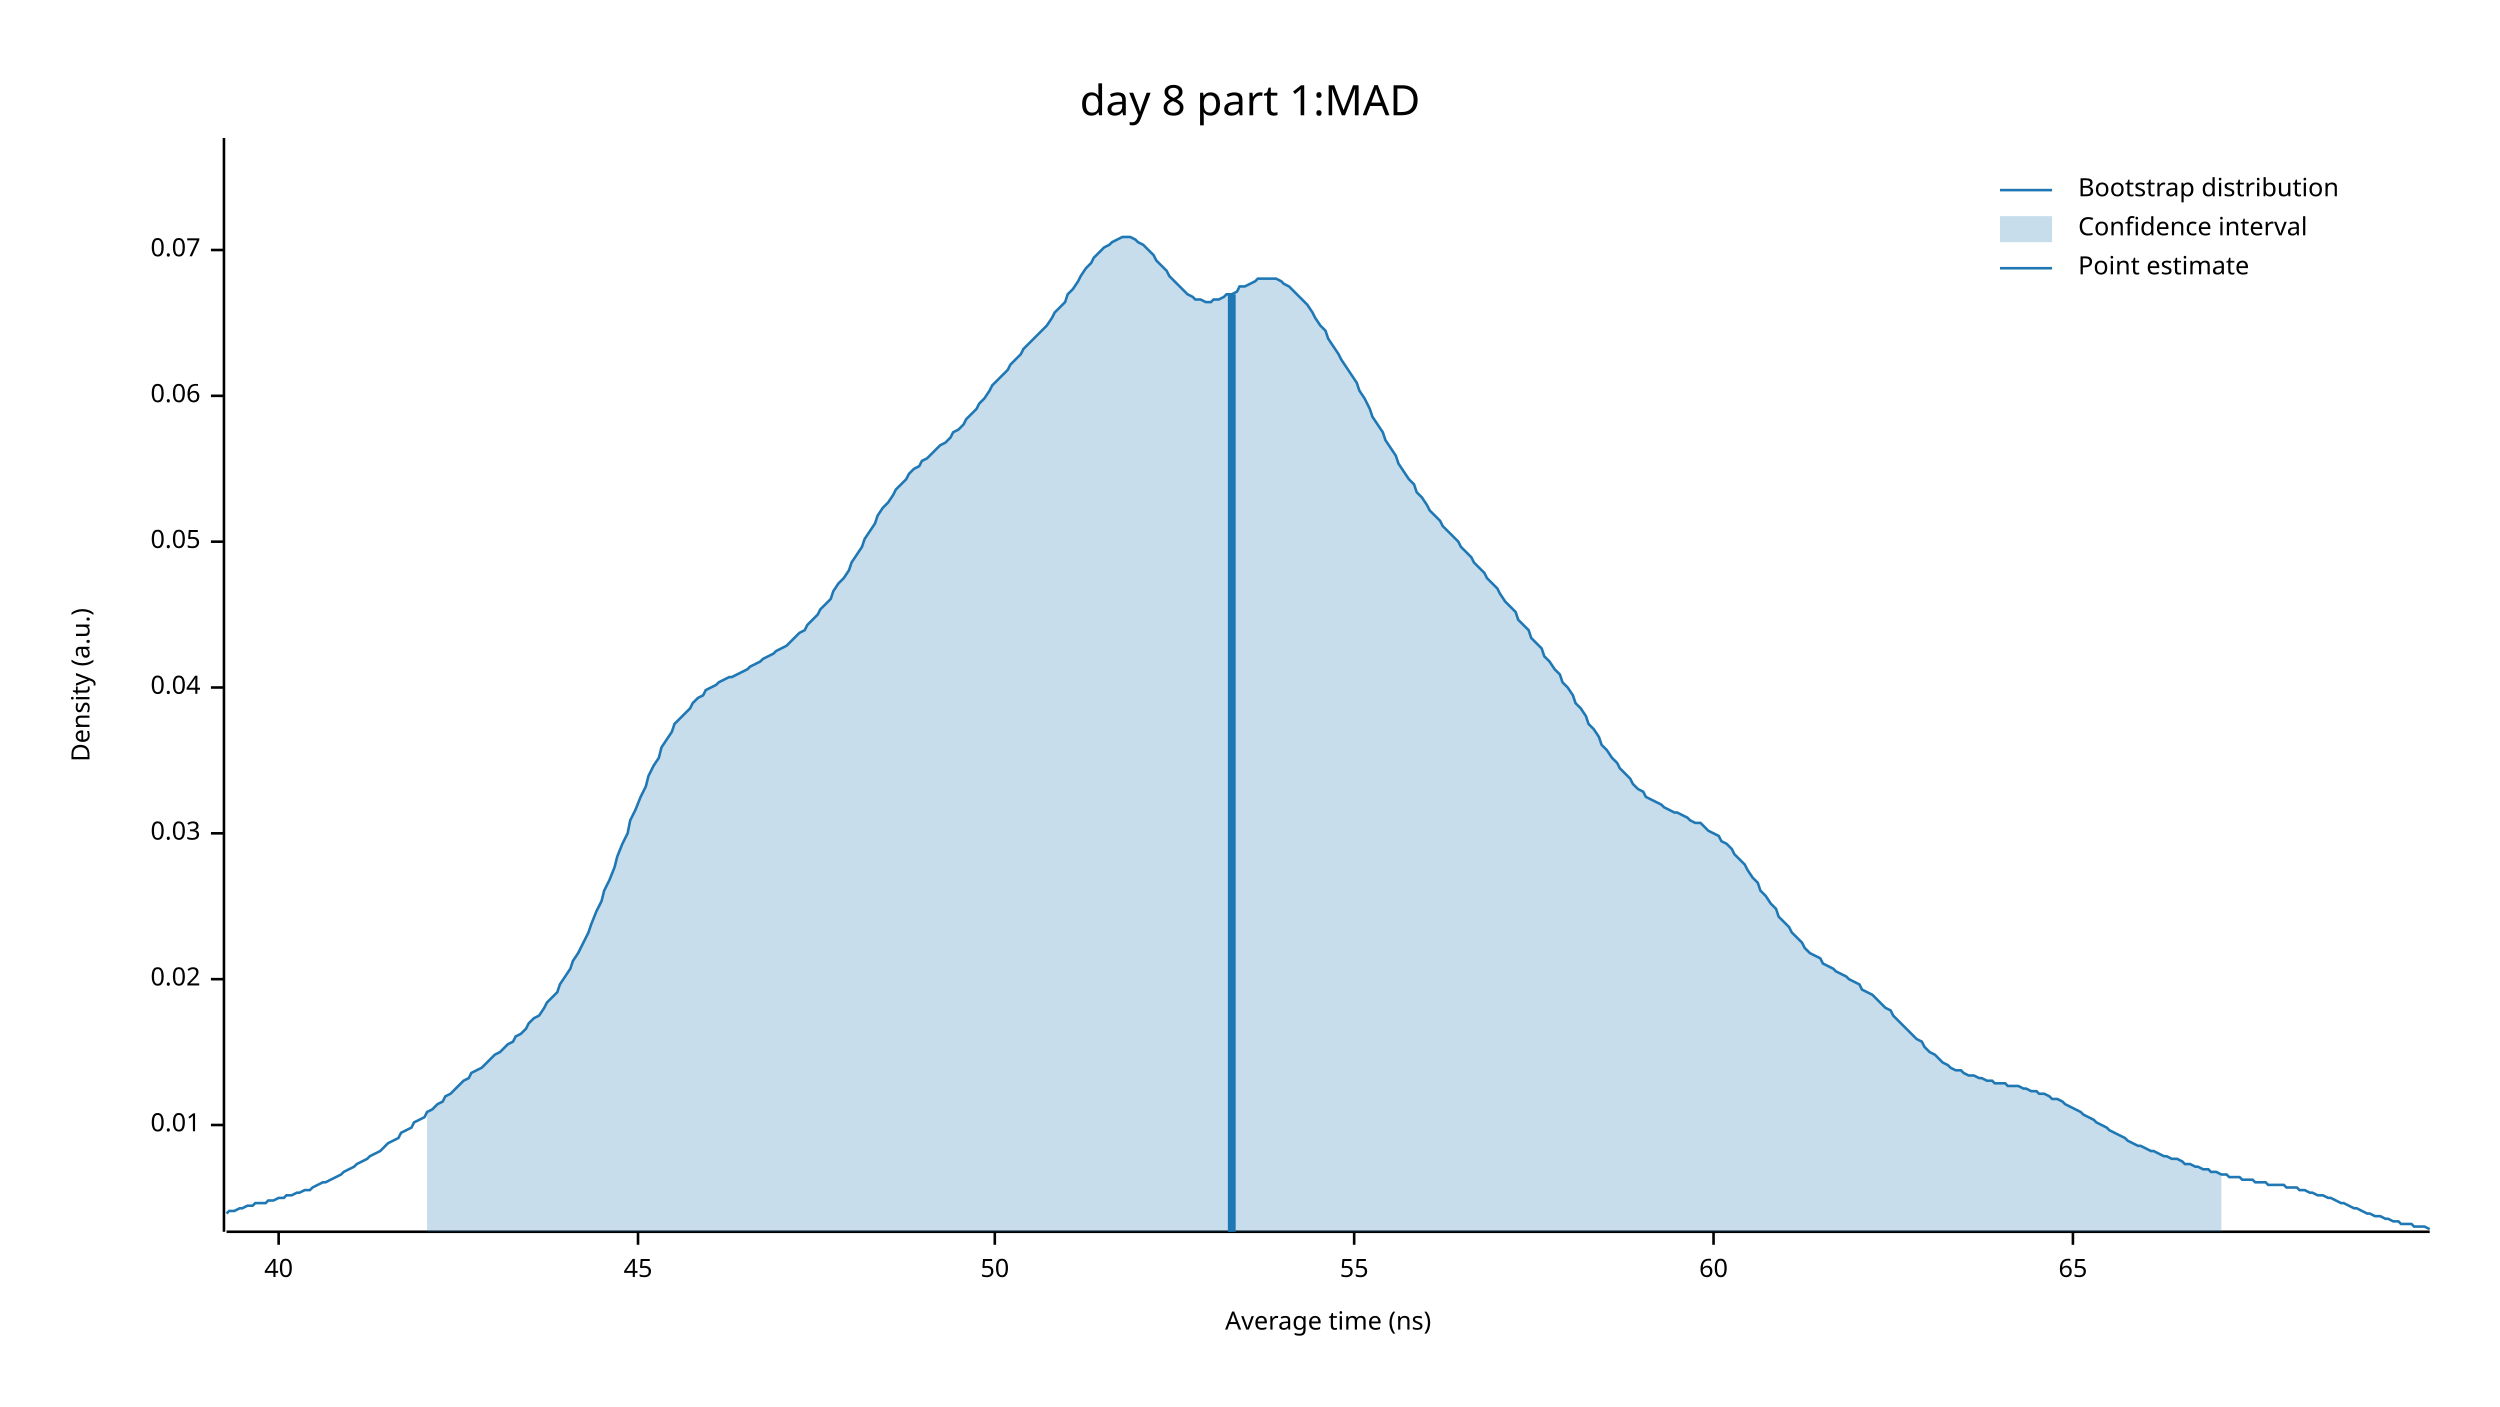
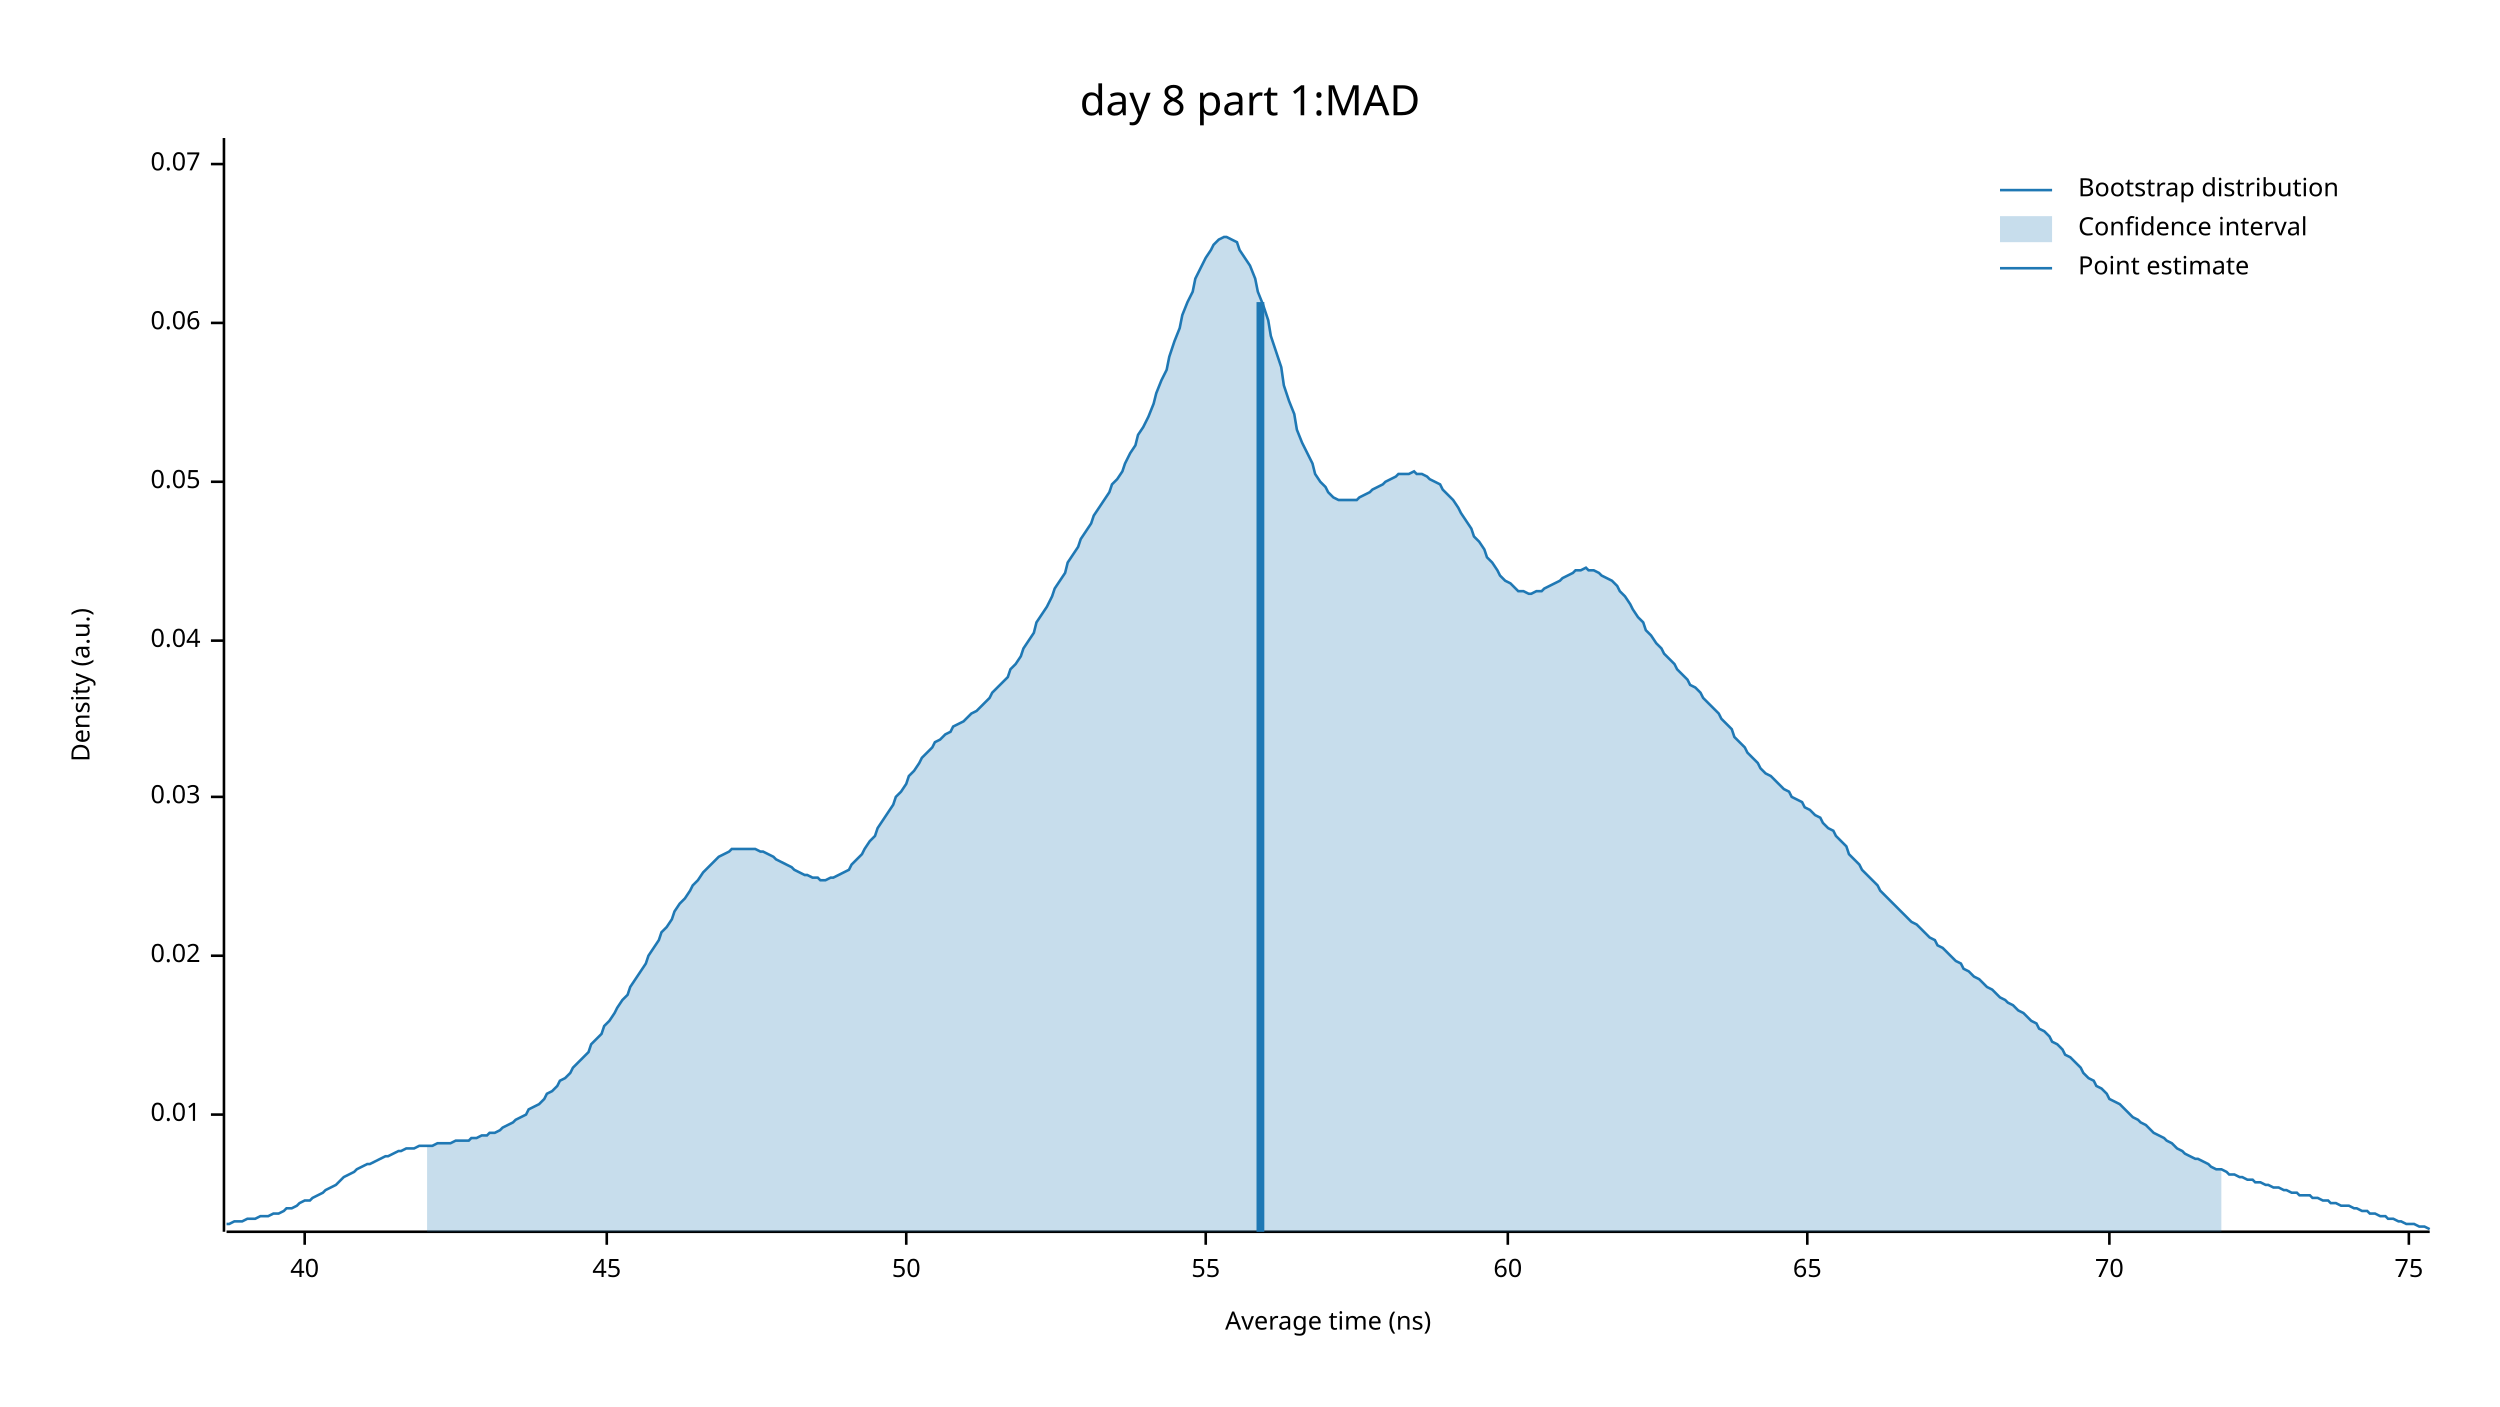
<svg xmlns="http://www.w3.org/2000/svg" width="960" height="540" viewBox="0 0 960 540">
  <text x="480" y="32" dy="0.76em" text-anchor="middle" font-family="sans-serif" font-size="16.129" opacity="1" fill="#000000">
day 8 part 1:MAD
</text>
  <text x="27" y="263" dy="0.76em" text-anchor="middle" font-family="sans-serif" font-size="9.677" opacity="1" fill="#000000" transform="rotate(270, 27, 263)">
Density (a.u.)
</text>
  <text x="510" y="513" dy="-0.5ex" text-anchor="middle" font-family="sans-serif" font-size="9.677" opacity="1" fill="#000000">
Average time (ns)
</text>
  <polyline fill="none" opacity="1" stroke="#000000" stroke-width="1" points="86,53 86,473 " />
-   <text x="77" y="432" dy="0.5ex" text-anchor="end" font-family="sans-serif" font-size="9.677" opacity="1" fill="#000000">
+   <text x="77" y="428" dy="0.5ex" text-anchor="end" font-family="sans-serif" font-size="9.677" opacity="1" fill="#000000">
0.01
</text>
-   <polyline fill="none" opacity="1" stroke="#000000" stroke-width="1" points="81,432 86,432 " />
-   <text x="77" y="376" dy="0.5ex" text-anchor="end" font-family="sans-serif" font-size="9.677" opacity="1" fill="#000000">
+   <polyline fill="none" opacity="1" stroke="#000000" stroke-width="1" points="81,428 86,428 " />
+   <text x="77" y="367" dy="0.5ex" text-anchor="end" font-family="sans-serif" font-size="9.677" opacity="1" fill="#000000">
0.02
</text>
-   <polyline fill="none" opacity="1" stroke="#000000" stroke-width="1" points="81,376 86,376 " />
-   <text x="77" y="320" dy="0.5ex" text-anchor="end" font-family="sans-serif" font-size="9.677" opacity="1" fill="#000000">
+   <polyline fill="none" opacity="1" stroke="#000000" stroke-width="1" points="81,367 86,367 " />
+   <text x="77" y="306" dy="0.5ex" text-anchor="end" font-family="sans-serif" font-size="9.677" opacity="1" fill="#000000">
0.03
</text>
-   <polyline fill="none" opacity="1" stroke="#000000" stroke-width="1" points="81,320 86,320 " />
-   <text x="77" y="264" dy="0.5ex" text-anchor="end" font-family="sans-serif" font-size="9.677" opacity="1" fill="#000000">
+   <polyline fill="none" opacity="1" stroke="#000000" stroke-width="1" points="81,306 86,306 " />
+   <text x="77" y="246" dy="0.5ex" text-anchor="end" font-family="sans-serif" font-size="9.677" opacity="1" fill="#000000">
0.04
</text>
-   <polyline fill="none" opacity="1" stroke="#000000" stroke-width="1" points="81,264 86,264 " />
-   <text x="77" y="208" dy="0.5ex" text-anchor="end" font-family="sans-serif" font-size="9.677" opacity="1" fill="#000000">
+   <polyline fill="none" opacity="1" stroke="#000000" stroke-width="1" points="81,246 86,246 " />
+   <text x="77" y="185" dy="0.5ex" text-anchor="end" font-family="sans-serif" font-size="9.677" opacity="1" fill="#000000">
0.05
</text>
-   <polyline fill="none" opacity="1" stroke="#000000" stroke-width="1" points="81,208 86,208 " />
-   <text x="77" y="152" dy="0.5ex" text-anchor="end" font-family="sans-serif" font-size="9.677" opacity="1" fill="#000000">
+   <polyline fill="none" opacity="1" stroke="#000000" stroke-width="1" points="81,185 86,185 " />
+   <text x="77" y="124" dy="0.5ex" text-anchor="end" font-family="sans-serif" font-size="9.677" opacity="1" fill="#000000">
0.06
</text>
-   <polyline fill="none" opacity="1" stroke="#000000" stroke-width="1" points="81,152 86,152 " />
-   <text x="77" y="96" dy="0.5ex" text-anchor="end" font-family="sans-serif" font-size="9.677" opacity="1" fill="#000000">
+   <polyline fill="none" opacity="1" stroke="#000000" stroke-width="1" points="81,124 86,124 " />
+   <text x="77" y="63" dy="0.5ex" text-anchor="end" font-family="sans-serif" font-size="9.677" opacity="1" fill="#000000">
0.07
</text>
-   <polyline fill="none" opacity="1" stroke="#000000" stroke-width="1" points="81,96 86,96 " />
+   <polyline fill="none" opacity="1" stroke="#000000" stroke-width="1" points="81,63 86,63 " />
  <polyline fill="none" opacity="1" stroke="#000000" stroke-width="1" points="87,473 933,473 " />
-   <text x="107" y="483" dy="0.76em" text-anchor="middle" font-family="sans-serif" font-size="9.677" opacity="1" fill="#000000">
+   <text x="117" y="483" dy="0.76em" text-anchor="middle" font-family="sans-serif" font-size="9.677" opacity="1" fill="#000000">
40
</text>
-   <polyline fill="none" opacity="1" stroke="#000000" stroke-width="1" points="107,473 107,478 " />
-   <text x="245" y="483" dy="0.76em" text-anchor="middle" font-family="sans-serif" font-size="9.677" opacity="1" fill="#000000">
+   <polyline fill="none" opacity="1" stroke="#000000" stroke-width="1" points="117,473 117,478 " />
+   <text x="233" y="483" dy="0.76em" text-anchor="middle" font-family="sans-serif" font-size="9.677" opacity="1" fill="#000000">
45
</text>
-   <polyline fill="none" opacity="1" stroke="#000000" stroke-width="1" points="245,473 245,478 " />
-   <text x="382" y="483" dy="0.76em" text-anchor="middle" font-family="sans-serif" font-size="9.677" opacity="1" fill="#000000">
+   <polyline fill="none" opacity="1" stroke="#000000" stroke-width="1" points="233,473 233,478 " />
+   <text x="348" y="483" dy="0.76em" text-anchor="middle" font-family="sans-serif" font-size="9.677" opacity="1" fill="#000000">
50
</text>
-   <polyline fill="none" opacity="1" stroke="#000000" stroke-width="1" points="382,473 382,478 " />
-   <text x="520" y="483" dy="0.76em" text-anchor="middle" font-family="sans-serif" font-size="9.677" opacity="1" fill="#000000">
+   <polyline fill="none" opacity="1" stroke="#000000" stroke-width="1" points="348,473 348,478 " />
+   <text x="463" y="483" dy="0.76em" text-anchor="middle" font-family="sans-serif" font-size="9.677" opacity="1" fill="#000000">
55
</text>
-   <polyline fill="none" opacity="1" stroke="#000000" stroke-width="1" points="520,473 520,478 " />
-   <text x="658" y="483" dy="0.76em" text-anchor="middle" font-family="sans-serif" font-size="9.677" opacity="1" fill="#000000">
+   <polyline fill="none" opacity="1" stroke="#000000" stroke-width="1" points="463,473 463,478 " />
+   <text x="579" y="483" dy="0.76em" text-anchor="middle" font-family="sans-serif" font-size="9.677" opacity="1" fill="#000000">
60
</text>
-   <polyline fill="none" opacity="1" stroke="#000000" stroke-width="1" points="658,473 658,478 " />
-   <text x="796" y="483" dy="0.76em" text-anchor="middle" font-family="sans-serif" font-size="9.677" opacity="1" fill="#000000">
+   <polyline fill="none" opacity="1" stroke="#000000" stroke-width="1" points="579,473 579,478 " />
+   <text x="694" y="483" dy="0.76em" text-anchor="middle" font-family="sans-serif" font-size="9.677" opacity="1" fill="#000000">
65
</text>
-   <polyline fill="none" opacity="1" stroke="#000000" stroke-width="1" points="796,473 796,478 " />
-   <polyline fill="none" opacity="1" stroke="#1F78B4" stroke-width="1" points="87,466 88,465 90,465 92,464 93,464 95,463 97,463 98,462 100,462 102,462 103,461 105,461 107,460 109,460 110,459 112,459 114,458 115,458 117,457 119,457 120,456 122,455 124,454 125,454 127,453 129,452 131,451 132,450 134,449 136,448 137,447 139,446 141,445 142,444 144,443 146,442 148,440 149,439 151,438 153,437 154,435 156,434 158,433 159,431 161,430 163,429 164,427 166,426 168,424 170,423 171,421 173,420 175,418 176,417 178,415 180,414 181,412 183,411 185,410 187,408 188,407 190,405 192,404 193,403 195,401 197,400 198,398 200,397 202,395 203,393 205,391 207,390 209,387 210,385 212,383 214,381 215,378 217,375 219,372 220,369 222,366 224,362 226,358 227,355 229,350 231,346 232,342 234,338 236,333 237,329 239,324 241,320 242,315 244,311 246,306 248,302 249,298 251,294 253,291 254,287 256,284 258,281 259,278 261,276 263,274 265,272 266,270 268,268 270,267 271,265 273,264 275,263 276,262 278,261 280,260 281,260 283,259 285,258 287,257 288,256 290,255 292,254 293,253 295,252 297,251 298,250 300,249 302,248 304,246 305,245 307,243 309,242 310,240 312,238 314,236 315,234 317,232 319,230 320,227 322,224 324,222 326,219 327,216 329,213 331,210 332,207 334,204 336,201 337,198 339,195 341,193 343,190 344,188 346,186 348,184 349,182 351,180 353,179 354,177 356,176 358,174 359,173 361,171 363,170 365,168 366,166 368,165 370,163 371,161 373,159 375,157 376,155 378,153 380,150 381,148 383,146 385,144 387,142 388,140 390,138 392,136 393,134 395,132 397,130 398,129 400,127 402,125 404,122 405,120 407,118 409,116 410,113 412,111 414,108 415,106 417,103 419,101 420,99 422,97 424,95 426,94 427,93 429,92 431,91 432,91 434,91 436,92 437,93 439,94 441,96 443,98 444,100 446,102 448,104 449,106 451,108 453,110 454,111 456,113 458,114 459,115 461,115 463,116 465,116 466,115 468,115 470,114 471,113 473,113 475,112 476,110 478,110 480,109 482,108 483,107 485,107 487,107 488,107 490,107 492,108 493,109 495,110 497,112 498,113 500,115 502,117 504,120 505,122 507,125 509,127 510,130 512,133 514,136 515,138 517,141 519,144 521,147 522,150 524,153 526,157 527,160 529,163 531,166 532,169 534,172 536,175 537,178 539,181 541,184 543,186 544,189 546,191 548,194 549,196 551,198 553,200 554,202 556,204 558,206 560,208 561,210 563,212 565,214 566,216 568,218 570,220 571,222 573,224 575,226 576,228 578,231 580,233 582,235 583,238 585,240 587,242 588,245 590,247 592,249 593,252 595,254 597,257 599,259 600,262 602,264 604,267 605,270 607,272 609,275 610,278 612,280 614,283 615,286 617,288 619,291 621,293 622,295 624,297 626,299 627,301 629,303 631,304 632,306 634,307 636,308 638,309 639,310 641,311 643,312 644,312 646,313 648,314 649,315 651,316 653,316 654,317 656,319 658,320 660,321 661,323 663,324 665,326 666,328 668,330 670,332 671,334 673,337 675,339 676,342 678,344 680,347 682,349 683,352 685,354 687,356 688,358 690,360 692,362 693,364 695,366 697,367 699,368 700,370 702,371 704,372 705,373 707,374 709,375 710,376 712,377 714,378 715,380 717,381 719,382 721,384 722,385 724,387 726,388 727,390 729,392 731,394 732,395 734,397 736,399 738,400 739,402 741,404 743,405 744,406 746,408 748,409 749,410 751,411 753,411 754,412 756,413 758,413 760,414 761,414 763,415 765,415 766,416 768,416 770,416 771,417 773,417 775,417 777,418 778,418 780,419 782,419 783,420 785,420 787,421 788,422 790,422 792,423 793,424 795,425 797,426 799,427 800,428 802,429 804,430 805,431 807,432 809,433 810,434 812,435 814,436 816,437 817,438 819,439 821,440 822,440 824,441 826,442 827,442 829,443 831,444 832,444 834,445 836,445 838,446 839,447 841,447 843,448 844,448 846,449 848,449 849,450 851,450 853,451 855,451 856,452 858,452 860,452 861,453 863,453 865,453 866,454 868,454 870,454 871,455 873,455 875,455 877,455 878,456 880,456 882,456 883,457 885,457 887,458 888,458 890,459 892,459 894,460 895,460 897,461 899,462 900,462 902,463 904,464 905,464 907,465 909,466 910,466 912,467 914,467 916,468 917,468 919,469 921,469 922,470 924,470 926,470 927,471 929,471 931,471 933,472 " />
-   <polygon opacity="0.25" fill="#1F78B4" points="164,427 166,426 168,424 170,423 171,421 173,420 175,418 176,417 178,415 180,414 181,412 183,411 185,410 187,408 188,407 190,405 192,404 193,403 195,401 197,400 198,398 200,397 202,395 203,393 205,391 207,390 209,387 210,385 212,383 214,381 215,378 217,375 219,372 220,369 222,366 224,362 226,358 227,355 229,350 231,346 232,342 234,338 236,333 237,329 239,324 241,320 242,315 244,311 246,306 248,302 249,298 251,294 253,291 254,287 256,284 258,281 259,278 261,276 263,274 265,272 266,270 268,268 270,267 271,265 273,264 275,263 276,262 278,261 280,260 281,260 283,259 285,258 287,257 288,256 290,255 292,254 293,253 295,252 297,251 298,250 300,249 302,248 304,246 305,245 307,243 309,242 310,240 312,238 314,236 315,234 317,232 319,230 320,227 322,224 324,222 326,219 327,216 329,213 331,210 332,207 334,204 336,201 337,198 339,195 341,193 343,190 344,188 346,186 348,184 349,182 351,180 353,179 354,177 356,176 358,174 359,173 361,171 363,170 365,168 366,166 368,165 370,163 371,161 373,159 375,157 376,155 378,153 380,150 381,148 383,146 385,144 387,142 388,140 390,138 392,136 393,134 395,132 397,130 398,129 400,127 402,125 404,122 405,120 407,118 409,116 410,113 412,111 414,108 415,106 417,103 419,101 420,99 422,97 424,95 426,94 427,93 429,92 431,91 432,91 434,91 436,92 437,93 439,94 441,96 443,98 444,100 446,102 448,104 449,106 451,108 453,110 454,111 456,113 458,114 459,115 461,115 463,116 465,116 466,115 468,115 470,114 471,113 473,113 475,112 476,110 478,110 480,109 482,108 483,107 485,107 487,107 488,107 490,107 492,108 493,109 495,110 497,112 498,113 500,115 502,117 504,120 505,122 507,125 509,127 510,130 512,133 514,136 515,138 517,141 519,144 521,147 522,150 524,153 526,157 527,160 529,163 531,166 532,169 534,172 536,175 537,178 539,181 541,184 543,186 544,189 546,191 548,194 549,196 551,198 553,200 554,202 556,204 558,206 560,208 561,210 563,212 565,214 566,216 568,218 570,220 571,222 573,224 575,226 576,228 578,231 580,233 582,235 583,238 585,240 587,242 588,245 590,247 592,249 593,252 595,254 597,257 599,259 600,262 602,264 604,267 605,270 607,272 609,275 610,278 612,280 614,283 615,286 617,288 619,291 621,293 622,295 624,297 626,299 627,301 629,303 631,304 632,306 634,307 636,308 638,309 639,310 641,311 643,312 644,312 646,313 648,314 649,315 651,316 653,316 654,317 656,319 658,320 660,321 661,323 663,324 665,326 666,328 668,330 670,332 671,334 673,337 675,339 676,342 678,344 680,347 682,349 683,352 685,354 687,356 688,358 690,360 692,362 693,364 695,366 697,367 699,368 700,370 702,371 704,372 705,373 707,374 709,375 710,376 712,377 714,378 715,380 717,381 719,382 721,384 722,385 724,387 726,388 727,390 729,392 731,394 732,395 734,397 736,399 738,400 739,402 741,404 743,405 744,406 746,408 748,409 749,410 751,411 753,411 754,412 756,413 758,413 760,414 761,414 763,415 765,415 766,416 768,416 770,416 771,417 773,417 775,417 777,418 778,418 780,419 782,419 783,420 785,420 787,421 788,422 790,422 792,423 793,424 795,425 797,426 799,427 800,428 802,429 804,430 805,431 807,432 809,433 810,434 812,435 814,436 816,437 817,438 819,439 821,440 822,440 824,441 826,442 827,442 829,443 831,444 832,444 834,445 836,445 838,446 839,447 841,447 843,448 844,448 846,449 848,449 849,450 851,450 853,451 853,473 164,473 " />
-   <polyline fill="none" opacity="1" stroke="#1F78B4" stroke-width="3" points="473,473 473,113 " />
+   <polyline fill="none" opacity="1" stroke="#000000" stroke-width="1" points="694,473 694,478 " />
+   <text x="810" y="483" dy="0.76em" text-anchor="middle" font-family="sans-serif" font-size="9.677" opacity="1" fill="#000000">
+ 70
+ </text>
+   <polyline fill="none" opacity="1" stroke="#000000" stroke-width="1" points="810,473 810,478 " />
+   <text x="925" y="483" dy="0.76em" text-anchor="middle" font-family="sans-serif" font-size="9.677" opacity="1" fill="#000000">
+ 75
+ </text>
+   <polyline fill="none" opacity="1" stroke="#000000" stroke-width="1" points="925,473 925,478 " />
+   <polyline fill="none" opacity="1" stroke="#1F78B4" stroke-width="1" points="87,470 88,470 90,469 92,469 93,469 95,468 97,468 98,468 100,467 102,467 103,467 105,466 107,466 109,465 110,464 112,464 114,463 115,462 117,461 119,461 120,460 122,459 124,458 125,457 127,456 129,455 131,453 132,452 134,451 136,450 137,449 139,448 141,447 142,447 144,446 146,445 148,444 149,444 151,443 153,442 154,442 156,441 158,441 159,441 161,440 163,440 164,440 166,440 168,439 170,439 171,439 173,439 175,438 176,438 178,438 180,438 181,437 183,437 185,436 187,436 188,435 190,435 192,434 193,433 195,432 197,431 198,430 200,429 202,428 203,426 205,425 207,424 209,422 210,420 212,419 214,417 215,415 217,414 219,412 220,410 222,408 224,406 226,404 227,401 229,399 231,397 232,394 234,392 236,389 237,387 239,384 241,382 242,379 244,376 246,373 248,370 249,367 251,364 253,361 254,358 256,356 258,353 259,350 261,347 263,345 265,342 266,340 268,338 270,335 271,334 273,332 275,330 276,329 278,328 280,327 281,326 283,326 285,326 287,326 288,326 290,326 292,327 293,327 295,328 297,329 298,330 300,331 302,332 304,333 305,334 307,335 309,336 310,336 312,337 314,337 315,338 317,338 319,337 320,337 322,336 324,335 326,334 327,332 329,330 331,328 332,326 334,323 336,321 337,318 339,315 341,312 343,309 344,306 346,304 348,301 349,298 351,296 353,293 354,291 356,289 358,287 359,285 361,284 363,282 365,281 366,279 368,278 370,277 371,276 373,274 375,273 376,272 378,270 380,268 381,266 383,264 385,262 387,260 388,257 390,255 392,252 393,249 395,246 397,243 398,239 400,236 402,233 404,229 405,226 407,223 409,220 410,216 412,213 414,210 415,207 417,204 419,201 420,198 422,195 424,192 426,189 427,186 429,184 431,181 432,178 434,174 436,171 437,167 439,164 441,160 443,155 444,151 446,146 448,142 449,137 451,131 453,126 454,121 456,116 458,112 459,107 461,103 463,99 465,96 466,94 468,92 470,91 471,91 473,92 475,93 476,96 478,99 480,102 482,107 483,112 485,117 487,123 488,129 490,135 492,141 493,148 495,154 497,159 498,165 500,170 502,174 504,178 505,182 507,185 509,187 510,189 512,191 514,192 515,192 517,192 519,192 521,192 522,191 524,190 526,189 527,188 529,187 531,186 532,185 534,184 536,183 537,182 539,182 541,182 543,181 544,182 546,182 548,183 549,184 551,185 553,186 554,188 556,190 558,192 560,195 561,197 563,200 565,203 566,206 568,208 570,211 571,214 573,216 575,219 576,221 578,223 580,224 582,226 583,227 585,227 587,228 588,228 590,227 592,227 593,226 595,225 597,224 599,223 600,222 602,221 604,220 605,219 607,219 609,218 610,219 612,219 614,220 615,221 617,222 619,223 621,225 622,227 624,229 626,232 627,234 629,237 631,239 632,242 634,244 636,247 638,249 639,251 641,253 643,255 644,257 646,259 648,261 649,263 651,264 653,266 654,268 656,270 658,272 660,274 661,276 663,278 665,280 666,283 668,285 670,287 671,289 673,291 675,293 676,295 678,297 680,298 682,300 683,301 685,303 687,304 688,306 690,307 692,308 693,310 695,311 697,313 699,314 700,316 702,318 704,319 705,321 707,323 709,325 710,328 712,330 714,332 715,334 717,336 719,338 721,340 722,342 724,344 726,346 727,347 729,349 731,351 732,352 734,354 736,355 738,357 739,358 741,360 743,361 744,363 746,364 748,366 749,367 751,369 753,370 754,372 756,373 758,375 760,376 761,377 763,379 765,380 766,381 768,383 770,384 771,385 773,386 775,388 777,389 778,390 780,392 782,393 783,395 785,396 787,398 788,400 790,401 792,403 793,405 795,406 797,408 799,410 800,412 802,414 804,415 805,417 807,418 809,420 810,422 812,423 814,424 816,426 817,427 819,429 821,430 822,431 824,432 826,434 827,435 829,436 831,437 832,438 834,439 836,441 838,442 839,443 841,444 843,445 844,445 846,446 848,447 849,448 851,449 853,449 855,450 856,451 858,451 860,452 861,452 863,453 865,453 866,454 868,454 870,455 871,455 873,456 875,456 877,457 878,457 880,458 882,458 883,459 885,459 887,459 888,460 890,460 892,461 894,461 895,462 897,462 899,463 900,463 902,463 904,464 905,464 907,465 909,465 910,466 912,466 914,467 916,467 917,468 919,468 921,469 922,469 924,470 926,470 927,470 929,471 931,471 933,472 " />
+   <polygon opacity="0.25" fill="#1F78B4" points="164,440 166,440 168,439 170,439 171,439 173,439 175,438 176,438 178,438 180,438 181,437 183,437 185,436 187,436 188,435 190,435 192,434 193,433 195,432 197,431 198,430 200,429 202,428 203,426 205,425 207,424 209,422 210,420 212,419 214,417 215,415 217,414 219,412 220,410 222,408 224,406 226,404 227,401 229,399 231,397 232,394 234,392 236,389 237,387 239,384 241,382 242,379 244,376 246,373 248,370 249,367 251,364 253,361 254,358 256,356 258,353 259,350 261,347 263,345 265,342 266,340 268,338 270,335 271,334 273,332 275,330 276,329 278,328 280,327 281,326 283,326 285,326 287,326 288,326 290,326 292,327 293,327 295,328 297,329 298,330 300,331 302,332 304,333 305,334 307,335 309,336 310,336 312,337 314,337 315,338 317,338 319,337 320,337 322,336 324,335 326,334 327,332 329,330 331,328 332,326 334,323 336,321 337,318 339,315 341,312 343,309 344,306 346,304 348,301 349,298 351,296 353,293 354,291 356,289 358,287 359,285 361,284 363,282 365,281 366,279 368,278 370,277 371,276 373,274 375,273 376,272 378,270 380,268 381,266 383,264 385,262 387,260 388,257 390,255 392,252 393,249 395,246 397,243 398,239 400,236 402,233 404,229 405,226 407,223 409,220 410,216 412,213 414,210 415,207 417,204 419,201 420,198 422,195 424,192 426,189 427,186 429,184 431,181 432,178 434,174 436,171 437,167 439,164 441,160 443,155 444,151 446,146 448,142 449,137 451,131 453,126 454,121 456,116 458,112 459,107 461,103 463,99 465,96 466,94 468,92 470,91 471,91 473,92 475,93 476,96 478,99 480,102 482,107 483,112 485,117 487,123 488,129 490,135 492,141 493,148 495,154 497,159 498,165 500,170 502,174 504,178 505,182 507,185 509,187 510,189 512,191 514,192 515,192 517,192 519,192 521,192 522,191 524,190 526,189 527,188 529,187 531,186 532,185 534,184 536,183 537,182 539,182 541,182 543,181 544,182 546,182 548,183 549,184 551,185 553,186 554,188 556,190 558,192 560,195 561,197 563,200 565,203 566,206 568,208 570,211 571,214 573,216 575,219 576,221 578,223 580,224 582,226 583,227 585,227 587,228 588,228 590,227 592,227 593,226 595,225 597,224 599,223 600,222 602,221 604,220 605,219 607,219 609,218 610,219 612,219 614,220 615,221 617,222 619,223 621,225 622,227 624,229 626,232 627,234 629,237 631,239 632,242 634,244 636,247 638,249 639,251 641,253 643,255 644,257 646,259 648,261 649,263 651,264 653,266 654,268 656,270 658,272 660,274 661,276 663,278 665,280 666,283 668,285 670,287 671,289 673,291 675,293 676,295 678,297 680,298 682,300 683,301 685,303 687,304 688,306 690,307 692,308 693,310 695,311 697,313 699,314 700,316 702,318 704,319 705,321 707,323 709,325 710,328 712,330 714,332 715,334 717,336 719,338 721,340 722,342 724,344 726,346 727,347 729,349 731,351 732,352 734,354 736,355 738,357 739,358 741,360 743,361 744,363 746,364 748,366 749,367 751,369 753,370 754,372 756,373 758,375 760,376 761,377 763,379 765,380 766,381 768,383 770,384 771,385 773,386 775,388 777,389 778,390 780,392 782,393 783,395 785,396 787,398 788,400 790,401 792,403 793,405 795,406 797,408 799,410 800,412 802,414 804,415 805,417 807,418 809,420 810,422 812,423 814,424 816,426 817,427 819,429 821,430 822,431 824,432 826,434 827,435 829,436 831,437 832,438 834,439 836,441 838,442 839,443 841,444 843,445 844,445 846,446 848,447 849,448 851,449 853,449 853,473 164,473 " />
+   <polyline fill="none" opacity="1" stroke="#1F78B4" stroke-width="3" points="484,473 484,116 " />
  <text x="798" y="68" dy="0.76em" text-anchor="start" font-family="sans-serif" font-size="9.677" opacity="1" fill="#000000">
Bootstrap distribution
</text>
  <text x="798" y="83" dy="0.76em" text-anchor="start" font-family="sans-serif" font-size="9.677" opacity="1" fill="#000000">
Confidence interval
</text>
  <text x="798" y="98" dy="0.76em" text-anchor="start" font-family="sans-serif" font-size="9.677" opacity="1" fill="#000000">
Point estimate
</text>
  <polyline fill="none" opacity="1" stroke="#1F78B4" stroke-width="1" points="768,73 788,73 " />
  <rect x="768" y="83" width="20" height="10" opacity="0.25" fill="#1F78B4" stroke="none" />
  <polyline fill="none" opacity="1" stroke="#1F78B4" stroke-width="1" points="768,103 788,103 " />
</svg>
